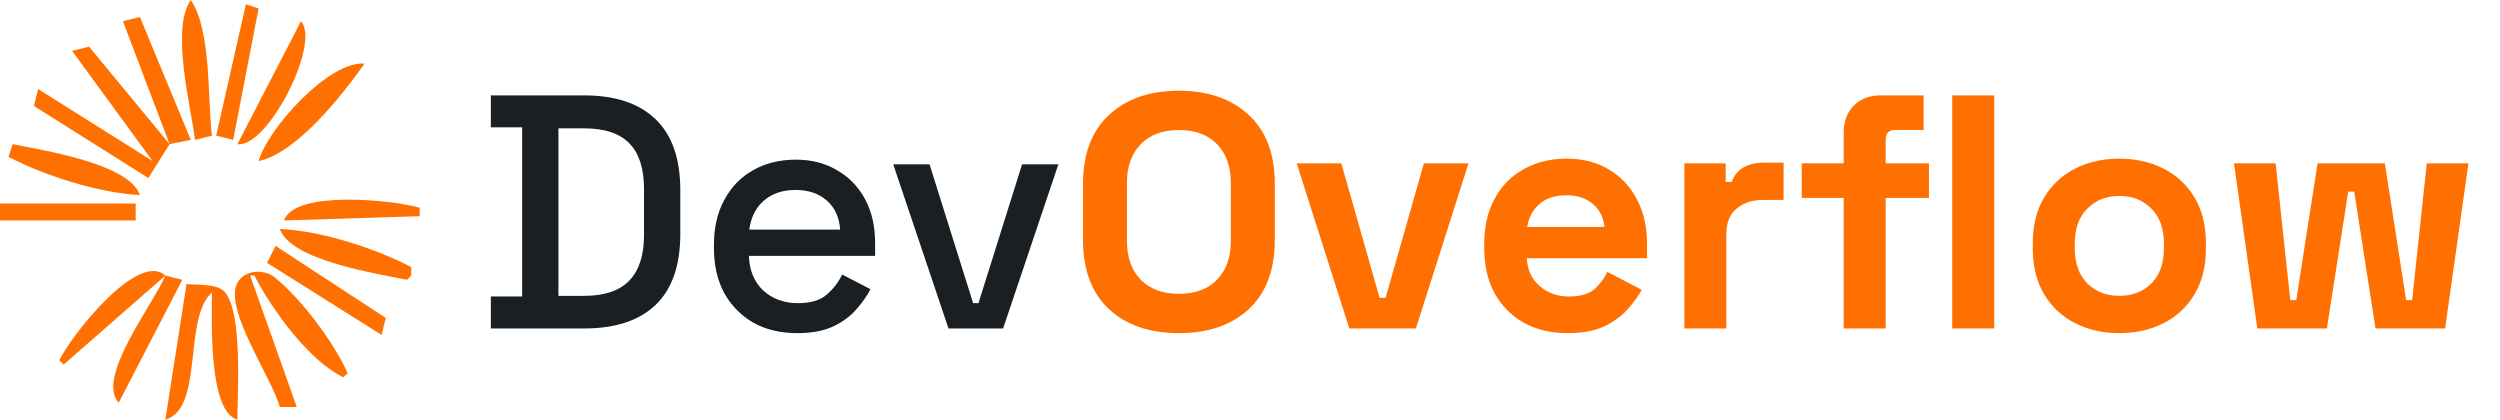
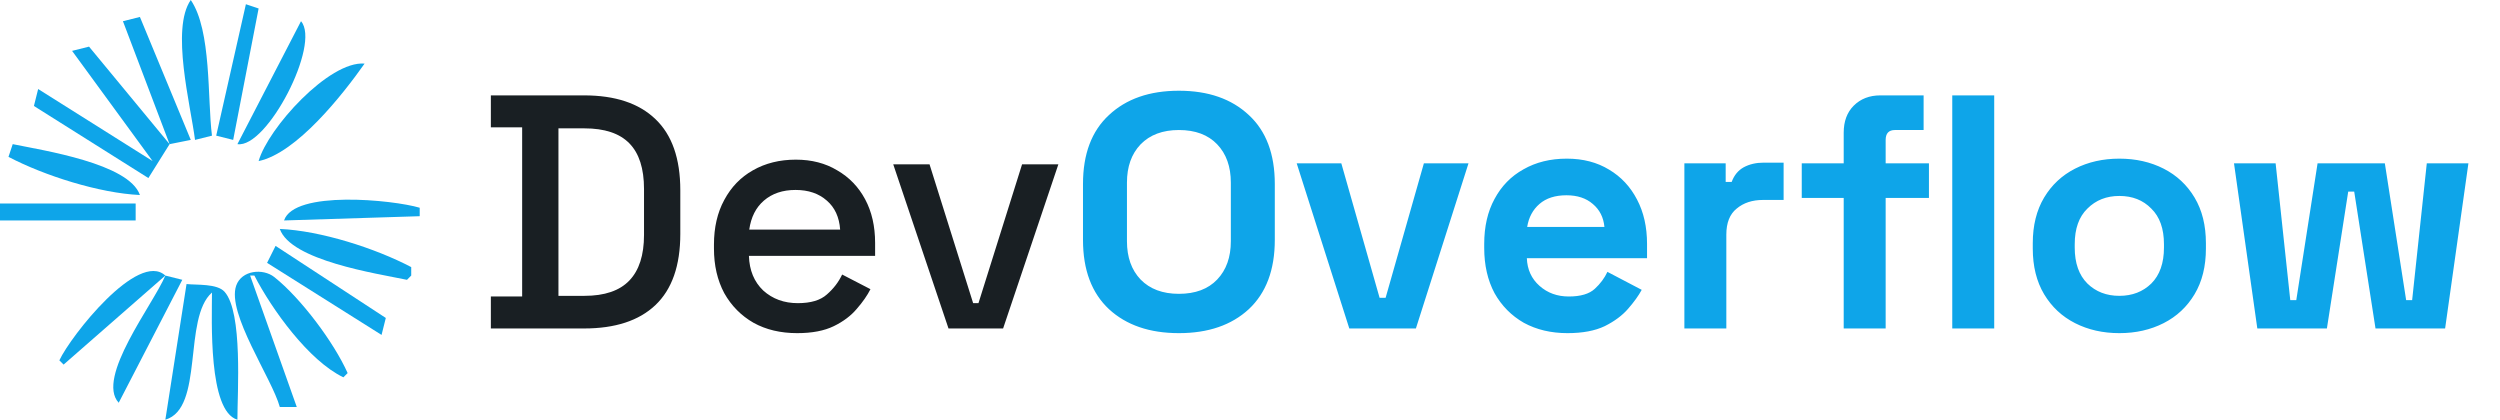
<svg xmlns="http://www.w3.org/2000/svg" width="137" height="23" viewBox="0 0 137 23" fill="none">
-   <path d="M10.454 0C9.351 1.583 10.447 5.769 10.687 7.667L11.616 7.434C11.358 5.389 11.6 1.676 10.454 0Z" fill="#FF7000" />
-   <path d="M13.475 0.232L11.848 7.434L12.778 7.667L14.172 0.465L13.475 0.232Z" fill="#FF7000" />
-   <path d="M6.737 1.162L9.293 7.899L4.879 2.555L3.95 2.788L8.364 8.828L2.091 4.879L1.859 5.808L8.131 9.757L9.293 7.899L10.455 7.667L7.667 0.929L6.737 1.162Z" fill="#FF7000" />
-   <path d="M16.495 1.162L13.01 7.899C14.631 8.144 17.593 2.416 16.495 1.162Z" fill="#FF7000" />
-   <path d="M14.172 8.828C16.262 8.388 18.783 5.184 19.98 3.485C18.03 3.321 14.672 7.044 14.172 8.828Z" fill="#FF7000" />
-   <path d="M0.697 7.899L0.465 8.596C2.429 9.627 5.448 10.585 7.667 10.687C7.065 8.957 2.38 8.247 0.697 7.899Z" fill="#FF7000" />
-   <path d="M0 11.152V12.081H7.434V11.152H0Z" fill="#FF7000" />
-   <path d="M15.566 12.081L23 11.848V11.384C21.525 10.948 16.12 10.409 15.566 12.081Z" fill="#FF7000" />
-   <path d="M15.333 12.546C15.936 14.278 20.622 14.986 22.303 15.334L22.535 15.101V14.637C20.558 13.599 17.567 12.643 15.333 12.546Z" fill="#FF7000" />
-   <path d="M15.101 13.475L14.636 14.404L20.909 18.354L21.142 17.424L15.101 13.475Z" fill="#FF7000" />
-   <path d="M3.253 19.747L3.485 19.98L9.061 15.101C7.564 13.725 3.877 18.41 3.253 19.747Z" fill="#FF7000" />
-   <path d="M15.333 22.303H16.263L13.707 15.101H13.94C14.892 16.948 16.925 19.775 18.818 20.677L19.051 20.445C18.299 18.759 16.49 16.343 15.034 15.185C14.413 14.691 13.238 14.803 12.942 15.656C12.418 17.172 14.904 20.735 15.333 22.303Z" fill="#FF7000" />
-   <path d="M9.061 15.101C8.411 16.66 5.234 20.699 6.505 22.071L9.99 15.333L9.061 15.101Z" fill="#FF7000" />
-   <path d="M10.222 15.566L9.061 23C11.195 22.376 10.012 17.44 11.616 16.03C11.616 17.517 11.401 22.529 13.01 23C13.009 21.505 13.312 17.119 12.307 15.99C11.899 15.533 10.788 15.627 10.222 15.566Z" fill="#FF7000" />
+   <path d="M10.454 0C9.351 1.583 10.447 5.769 10.687 7.667L11.616 7.434C11.358 5.389 11.6 1.676 10.454 0Z" fill="#0ea5e9" />
+   <path d="M13.475 0.232L11.848 7.434L12.778 7.667L14.172 0.465L13.475 0.232Z" fill="#0ea5e9" />
+   <path d="M6.737 1.162L9.293 7.899L4.879 2.555L3.95 2.788L8.364 8.828L2.091 4.879L1.859 5.808L8.131 9.757L9.293 7.899L10.455 7.667L7.667 0.929L6.737 1.162Z" fill="#0ea5e9" />
+   <path d="M16.495 1.162L13.01 7.899C14.631 8.144 17.593 2.416 16.495 1.162Z" fill="#0ea5e9" />
+   <path d="M14.172 8.828C16.262 8.388 18.783 5.184 19.98 3.485C18.03 3.321 14.672 7.044 14.172 8.828Z" fill="#0ea5e9" />
+   <path d="M0.697 7.899L0.465 8.596C2.429 9.627 5.448 10.585 7.667 10.687C7.065 8.957 2.38 8.247 0.697 7.899Z" fill="#0ea5e9" />
+   <path d="M0 11.152V12.081H7.434V11.152H0Z" fill="#0ea5e9" />
+   <path d="M15.566 12.081L23 11.848V11.384C21.525 10.948 16.12 10.409 15.566 12.081Z" fill="#0ea5e9" />
+   <path d="M15.333 12.546C15.936 14.278 20.622 14.986 22.303 15.334L22.535 15.101V14.637C20.558 13.599 17.567 12.643 15.333 12.546Z" fill="#0ea5e9" />
+   <path d="M15.101 13.475L14.636 14.404L20.909 18.354L21.142 17.424L15.101 13.475Z" fill="#0ea5e9" />
+   <path d="M3.253 19.747L3.485 19.98L9.061 15.101C7.564 13.725 3.877 18.41 3.253 19.747Z" fill="#0ea5e9" />
+   <path d="M15.333 22.303H16.263L13.707 15.101H13.94C14.892 16.948 16.925 19.775 18.818 20.677L19.051 20.445C18.299 18.759 16.49 16.343 15.034 15.185C14.413 14.691 13.238 14.803 12.942 15.656C12.418 17.172 14.904 20.735 15.333 22.303Z" fill="#0ea5e9" />
+   <path d="M9.061 15.101C8.411 16.66 5.234 20.699 6.505 22.071L9.99 15.333L9.061 15.101Z" fill="#0ea5e9" />
+   <path d="M10.222 15.566L9.061 23C11.195 22.376 10.012 17.44 11.616 16.03C11.616 17.517 11.401 22.529 13.01 23C13.009 21.505 13.312 17.119 12.307 15.99C11.899 15.533 10.788 15.627 10.222 15.566Z" fill="#0ea5e9" />
  <path d="M26.899 18V16.248H28.614V6.979H26.899V5.227H32.008C33.711 5.227 35.012 5.659 35.913 6.523C36.825 7.387 37.281 8.688 37.281 10.428V12.818C37.281 14.557 36.825 15.859 35.913 16.723C35.012 17.574 33.711 18 32.008 18H26.899ZM30.603 16.212H32.026C33.133 16.212 33.954 15.932 34.489 15.373C35.025 14.813 35.292 13.98 35.292 12.873V10.355C35.292 9.236 35.025 8.402 34.489 7.855C33.954 7.307 33.133 7.034 32.026 7.034H30.603V16.212ZM43.686 18.256C42.774 18.256 41.977 18.067 41.296 17.69C40.615 17.3 40.08 16.759 39.69 16.066C39.313 15.36 39.125 14.545 39.125 13.621V13.402C39.125 12.465 39.313 11.65 39.69 10.957C40.068 10.251 40.59 9.71 41.26 9.333C41.941 8.944 42.725 8.749 43.613 8.749C44.477 8.749 45.231 8.944 45.876 9.333C46.533 9.71 47.044 10.239 47.409 10.92C47.774 11.601 47.956 12.398 47.956 13.311V14.022H41.041C41.065 14.813 41.327 15.445 41.825 15.92C42.336 16.382 42.969 16.613 43.723 16.613C44.428 16.613 44.958 16.455 45.31 16.139C45.675 15.823 45.955 15.458 46.15 15.044L47.701 15.847C47.53 16.188 47.281 16.546 46.953 16.923C46.636 17.3 46.217 17.617 45.694 17.872C45.17 18.128 44.501 18.256 43.686 18.256ZM41.059 12.581H46.04C45.992 11.899 45.748 11.37 45.31 10.993C44.872 10.604 44.301 10.409 43.595 10.409C42.89 10.409 42.312 10.604 41.862 10.993C41.424 11.37 41.156 11.899 41.059 12.581ZM51.978 18L48.949 9.004H50.938L53.328 16.613H53.62L56.01 9.004H57.999L54.97 18H51.978Z" fill="#191F23" />
-   <path d="M64.603 18.256C62.998 18.256 61.721 17.817 60.772 16.942C59.823 16.054 59.348 14.789 59.348 13.146V10.081C59.348 8.439 59.823 7.18 60.772 6.304C61.721 5.416 62.998 4.972 64.603 4.972C66.209 4.972 67.487 5.416 68.435 6.304C69.384 7.18 69.859 8.439 69.859 10.081V13.146C69.859 14.789 69.384 16.054 68.435 16.942C67.487 17.817 66.209 18.256 64.603 18.256ZM64.603 16.102C65.504 16.102 66.203 15.841 66.702 15.318C67.201 14.795 67.45 14.095 67.45 13.219V10.008C67.45 9.132 67.201 8.433 66.702 7.91C66.203 7.387 65.504 7.125 64.603 7.125C63.715 7.125 63.016 7.387 62.505 7.91C62.006 8.433 61.757 9.132 61.757 10.008V13.219C61.757 14.095 62.006 14.795 62.505 15.318C63.016 15.841 63.715 16.102 64.603 16.102ZM73.942 18L71.059 8.95H73.504L75.602 16.321H75.931L78.029 8.95H80.474L77.591 18H73.942ZM85.897 18.256C84.997 18.256 84.2 18.067 83.507 17.69C82.826 17.3 82.29 16.759 81.901 16.066C81.524 15.36 81.335 14.533 81.335 13.584V13.365C81.335 12.416 81.524 11.595 81.901 10.902C82.278 10.197 82.807 9.655 83.489 9.278C84.17 8.889 84.96 8.694 85.861 8.694C86.749 8.694 87.521 8.895 88.178 9.296C88.835 9.686 89.346 10.233 89.711 10.938C90.076 11.632 90.258 12.441 90.258 13.365V14.15H83.671C83.695 14.77 83.926 15.275 84.364 15.664C84.802 16.054 85.338 16.248 85.97 16.248C86.615 16.248 87.089 16.108 87.393 15.829C87.697 15.549 87.928 15.239 88.087 14.898L89.966 15.883C89.796 16.2 89.546 16.546 89.218 16.923C88.902 17.288 88.476 17.605 87.941 17.872C87.406 18.128 86.724 18.256 85.897 18.256ZM83.689 12.435H87.922C87.874 11.912 87.661 11.492 87.284 11.176C86.919 10.86 86.438 10.701 85.842 10.701C85.222 10.701 84.729 10.86 84.364 11.176C83.999 11.492 83.774 11.912 83.689 12.435ZM92.304 18V8.95H94.567V9.971H94.895C95.029 9.607 95.248 9.339 95.552 9.169C95.868 8.998 96.234 8.913 96.647 8.913H97.742V10.957H96.611C96.027 10.957 95.546 11.115 95.169 11.431C94.792 11.735 94.603 12.21 94.603 12.854V18H92.304ZM101.035 18V10.847H98.736V8.95H101.035V7.271C101.035 6.651 101.218 6.158 101.582 5.793C101.96 5.416 102.446 5.227 103.042 5.227H105.414V7.125H103.845C103.504 7.125 103.334 7.307 103.334 7.672V8.95H105.706V10.847H103.334V18H101.035ZM106.984 18V5.227H109.283V18H106.984ZM116.14 18.256C115.24 18.256 114.431 18.073 113.713 17.708C112.996 17.343 112.43 16.814 112.016 16.121C111.603 15.427 111.396 14.594 111.396 13.621V13.329C111.396 12.356 111.603 11.522 112.016 10.829C112.43 10.136 112.996 9.607 113.713 9.242C114.431 8.877 115.24 8.694 116.14 8.694C117.04 8.694 117.849 8.877 118.567 9.242C119.285 9.607 119.85 10.136 120.264 10.829C120.678 11.522 120.884 12.356 120.884 13.329V13.621C120.884 14.594 120.678 15.427 120.264 16.121C119.85 16.814 119.285 17.343 118.567 17.708C117.849 18.073 117.04 18.256 116.14 18.256ZM116.14 16.212C116.846 16.212 117.43 15.987 117.892 15.537C118.354 15.075 118.585 14.418 118.585 13.566V13.384C118.585 12.532 118.354 11.881 117.892 11.431C117.442 10.969 116.858 10.738 116.14 10.738C115.435 10.738 114.851 10.969 114.389 11.431C113.926 11.881 113.695 12.532 113.695 13.384V13.566C113.695 14.418 113.926 15.075 114.389 15.537C114.851 15.987 115.435 16.212 116.14 16.212ZM123.701 18L122.423 8.95H124.704L125.507 16.449H125.836L127.003 8.95H130.689L131.857 16.449H132.185L132.988 8.95H135.269L133.992 18H130.178L129.011 10.501H128.682L127.514 18H123.701Z" fill="#FF7000" />
+   <path d="M64.603 18.256C62.998 18.256 61.721 17.817 60.772 16.942C59.823 16.054 59.348 14.789 59.348 13.146V10.081C59.348 8.439 59.823 7.18 60.772 6.304C61.721 5.416 62.998 4.972 64.603 4.972C66.209 4.972 67.487 5.416 68.435 6.304C69.384 7.18 69.859 8.439 69.859 10.081V13.146C69.859 14.789 69.384 16.054 68.435 16.942C67.487 17.817 66.209 18.256 64.603 18.256ZM64.603 16.102C65.504 16.102 66.203 15.841 66.702 15.318C67.201 14.795 67.45 14.095 67.45 13.219V10.008C67.45 9.132 67.201 8.433 66.702 7.91C66.203 7.387 65.504 7.125 64.603 7.125C63.715 7.125 63.016 7.387 62.505 7.91C62.006 8.433 61.757 9.132 61.757 10.008V13.219C61.757 14.095 62.006 14.795 62.505 15.318C63.016 15.841 63.715 16.102 64.603 16.102ZM73.942 18L71.059 8.95H73.504L75.602 16.321H75.931L78.029 8.95H80.474L77.591 18H73.942ZM85.897 18.256C84.997 18.256 84.2 18.067 83.507 17.69C82.826 17.3 82.29 16.759 81.901 16.066C81.524 15.36 81.335 14.533 81.335 13.584V13.365C81.335 12.416 81.524 11.595 81.901 10.902C82.278 10.197 82.807 9.655 83.489 9.278C84.17 8.889 84.96 8.694 85.861 8.694C86.749 8.694 87.521 8.895 88.178 9.296C88.835 9.686 89.346 10.233 89.711 10.938C90.076 11.632 90.258 12.441 90.258 13.365V14.15H83.671C83.695 14.77 83.926 15.275 84.364 15.664C84.802 16.054 85.338 16.248 85.97 16.248C86.615 16.248 87.089 16.108 87.393 15.829C87.697 15.549 87.928 15.239 88.087 14.898L89.966 15.883C89.796 16.2 89.546 16.546 89.218 16.923C88.902 17.288 88.476 17.605 87.941 17.872C87.406 18.128 86.724 18.256 85.897 18.256ZM83.689 12.435H87.922C87.874 11.912 87.661 11.492 87.284 11.176C86.919 10.86 86.438 10.701 85.842 10.701C85.222 10.701 84.729 10.86 84.364 11.176C83.999 11.492 83.774 11.912 83.689 12.435ZM92.304 18V8.95H94.567V9.971H94.895C95.029 9.607 95.248 9.339 95.552 9.169C95.868 8.998 96.234 8.913 96.647 8.913H97.742V10.957H96.611C96.027 10.957 95.546 11.115 95.169 11.431C94.792 11.735 94.603 12.21 94.603 12.854V18H92.304ZM101.035 18V10.847H98.736V8.95H101.035V7.271C101.035 6.651 101.218 6.158 101.582 5.793C101.96 5.416 102.446 5.227 103.042 5.227H105.414V7.125H103.845C103.504 7.125 103.334 7.307 103.334 7.672V8.95H105.706V10.847H103.334V18H101.035ZM106.984 18V5.227H109.283V18H106.984ZM116.14 18.256C115.24 18.256 114.431 18.073 113.713 17.708C112.996 17.343 112.43 16.814 112.016 16.121C111.603 15.427 111.396 14.594 111.396 13.621V13.329C111.396 12.356 111.603 11.522 112.016 10.829C112.43 10.136 112.996 9.607 113.713 9.242C114.431 8.877 115.24 8.694 116.14 8.694C117.04 8.694 117.849 8.877 118.567 9.242C119.285 9.607 119.85 10.136 120.264 10.829C120.678 11.522 120.884 12.356 120.884 13.329V13.621C120.884 14.594 120.678 15.427 120.264 16.121C119.85 16.814 119.285 17.343 118.567 17.708C117.849 18.073 117.04 18.256 116.14 18.256ZM116.14 16.212C116.846 16.212 117.43 15.987 117.892 15.537C118.354 15.075 118.585 14.418 118.585 13.566V13.384C118.585 12.532 118.354 11.881 117.892 11.431C117.442 10.969 116.858 10.738 116.14 10.738C115.435 10.738 114.851 10.969 114.389 11.431C113.926 11.881 113.695 12.532 113.695 13.384V13.566C113.695 14.418 113.926 15.075 114.389 15.537C114.851 15.987 115.435 16.212 116.14 16.212ZM123.701 18L122.423 8.95H124.704L125.507 16.449H125.836L127.003 8.95H130.689L131.857 16.449H132.185L132.988 8.95H135.269L133.992 18H130.178L129.011 10.501H128.682L127.514 18H123.701Z" fill="#0ea5e9" />
</svg>
